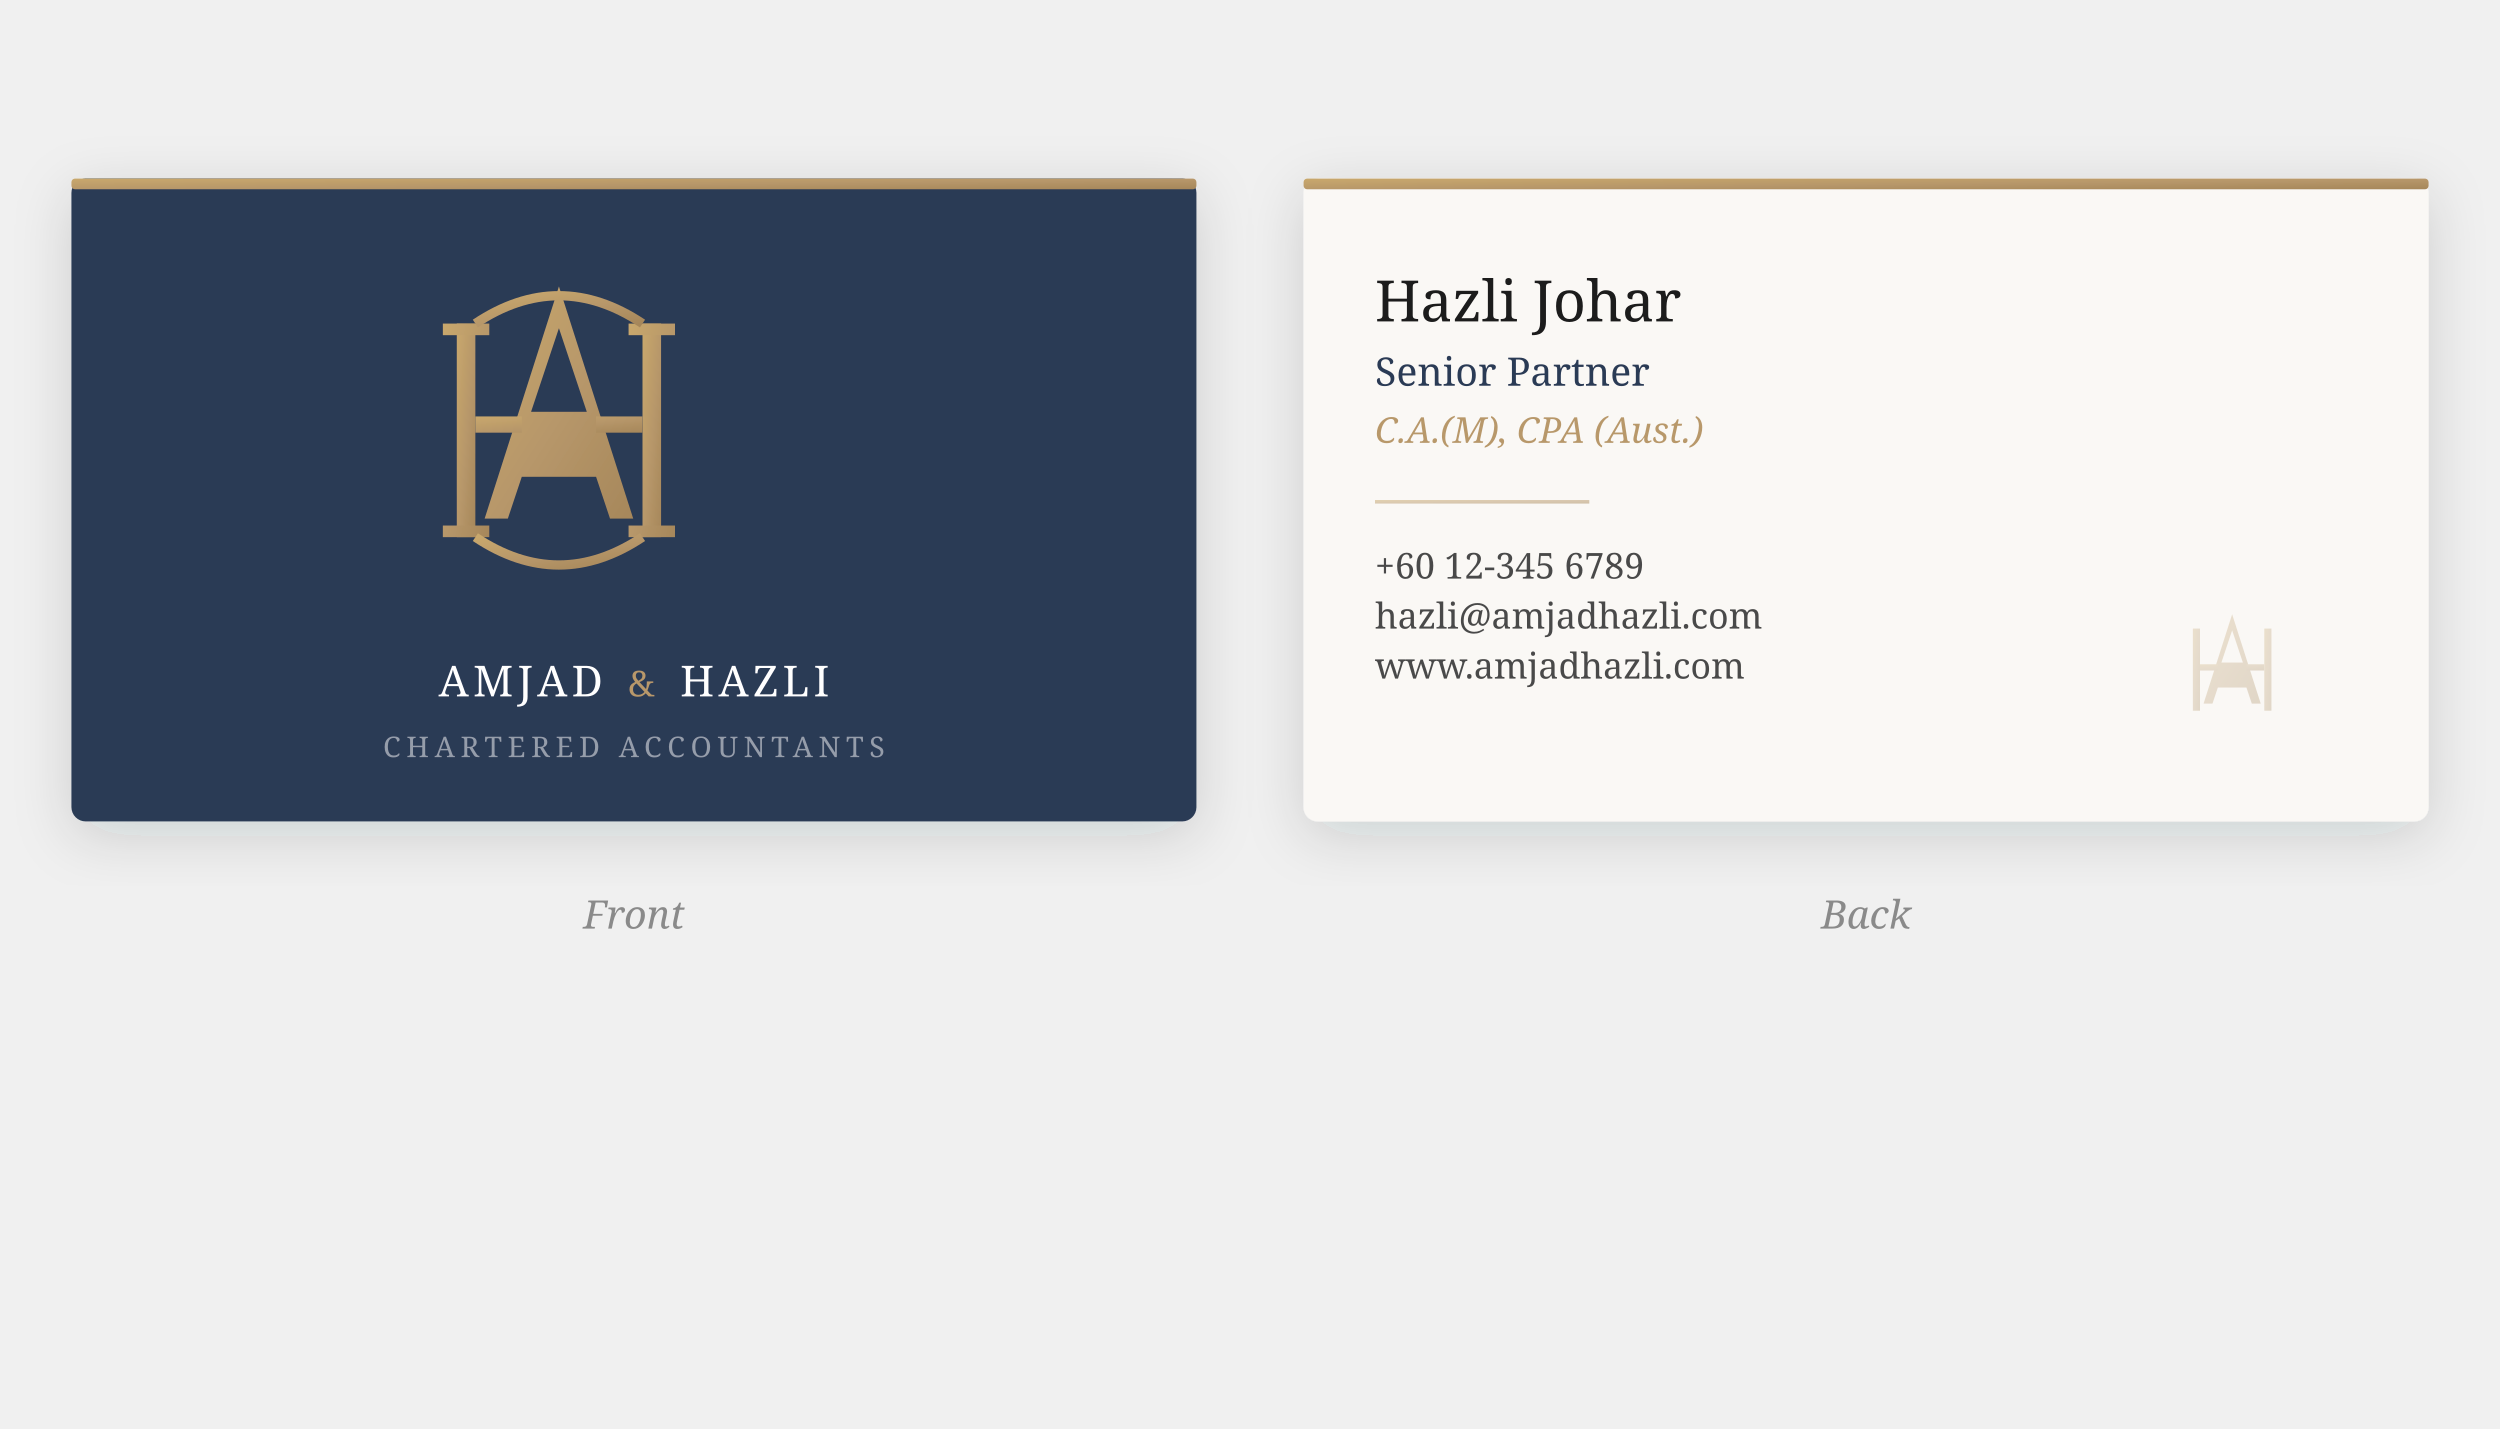
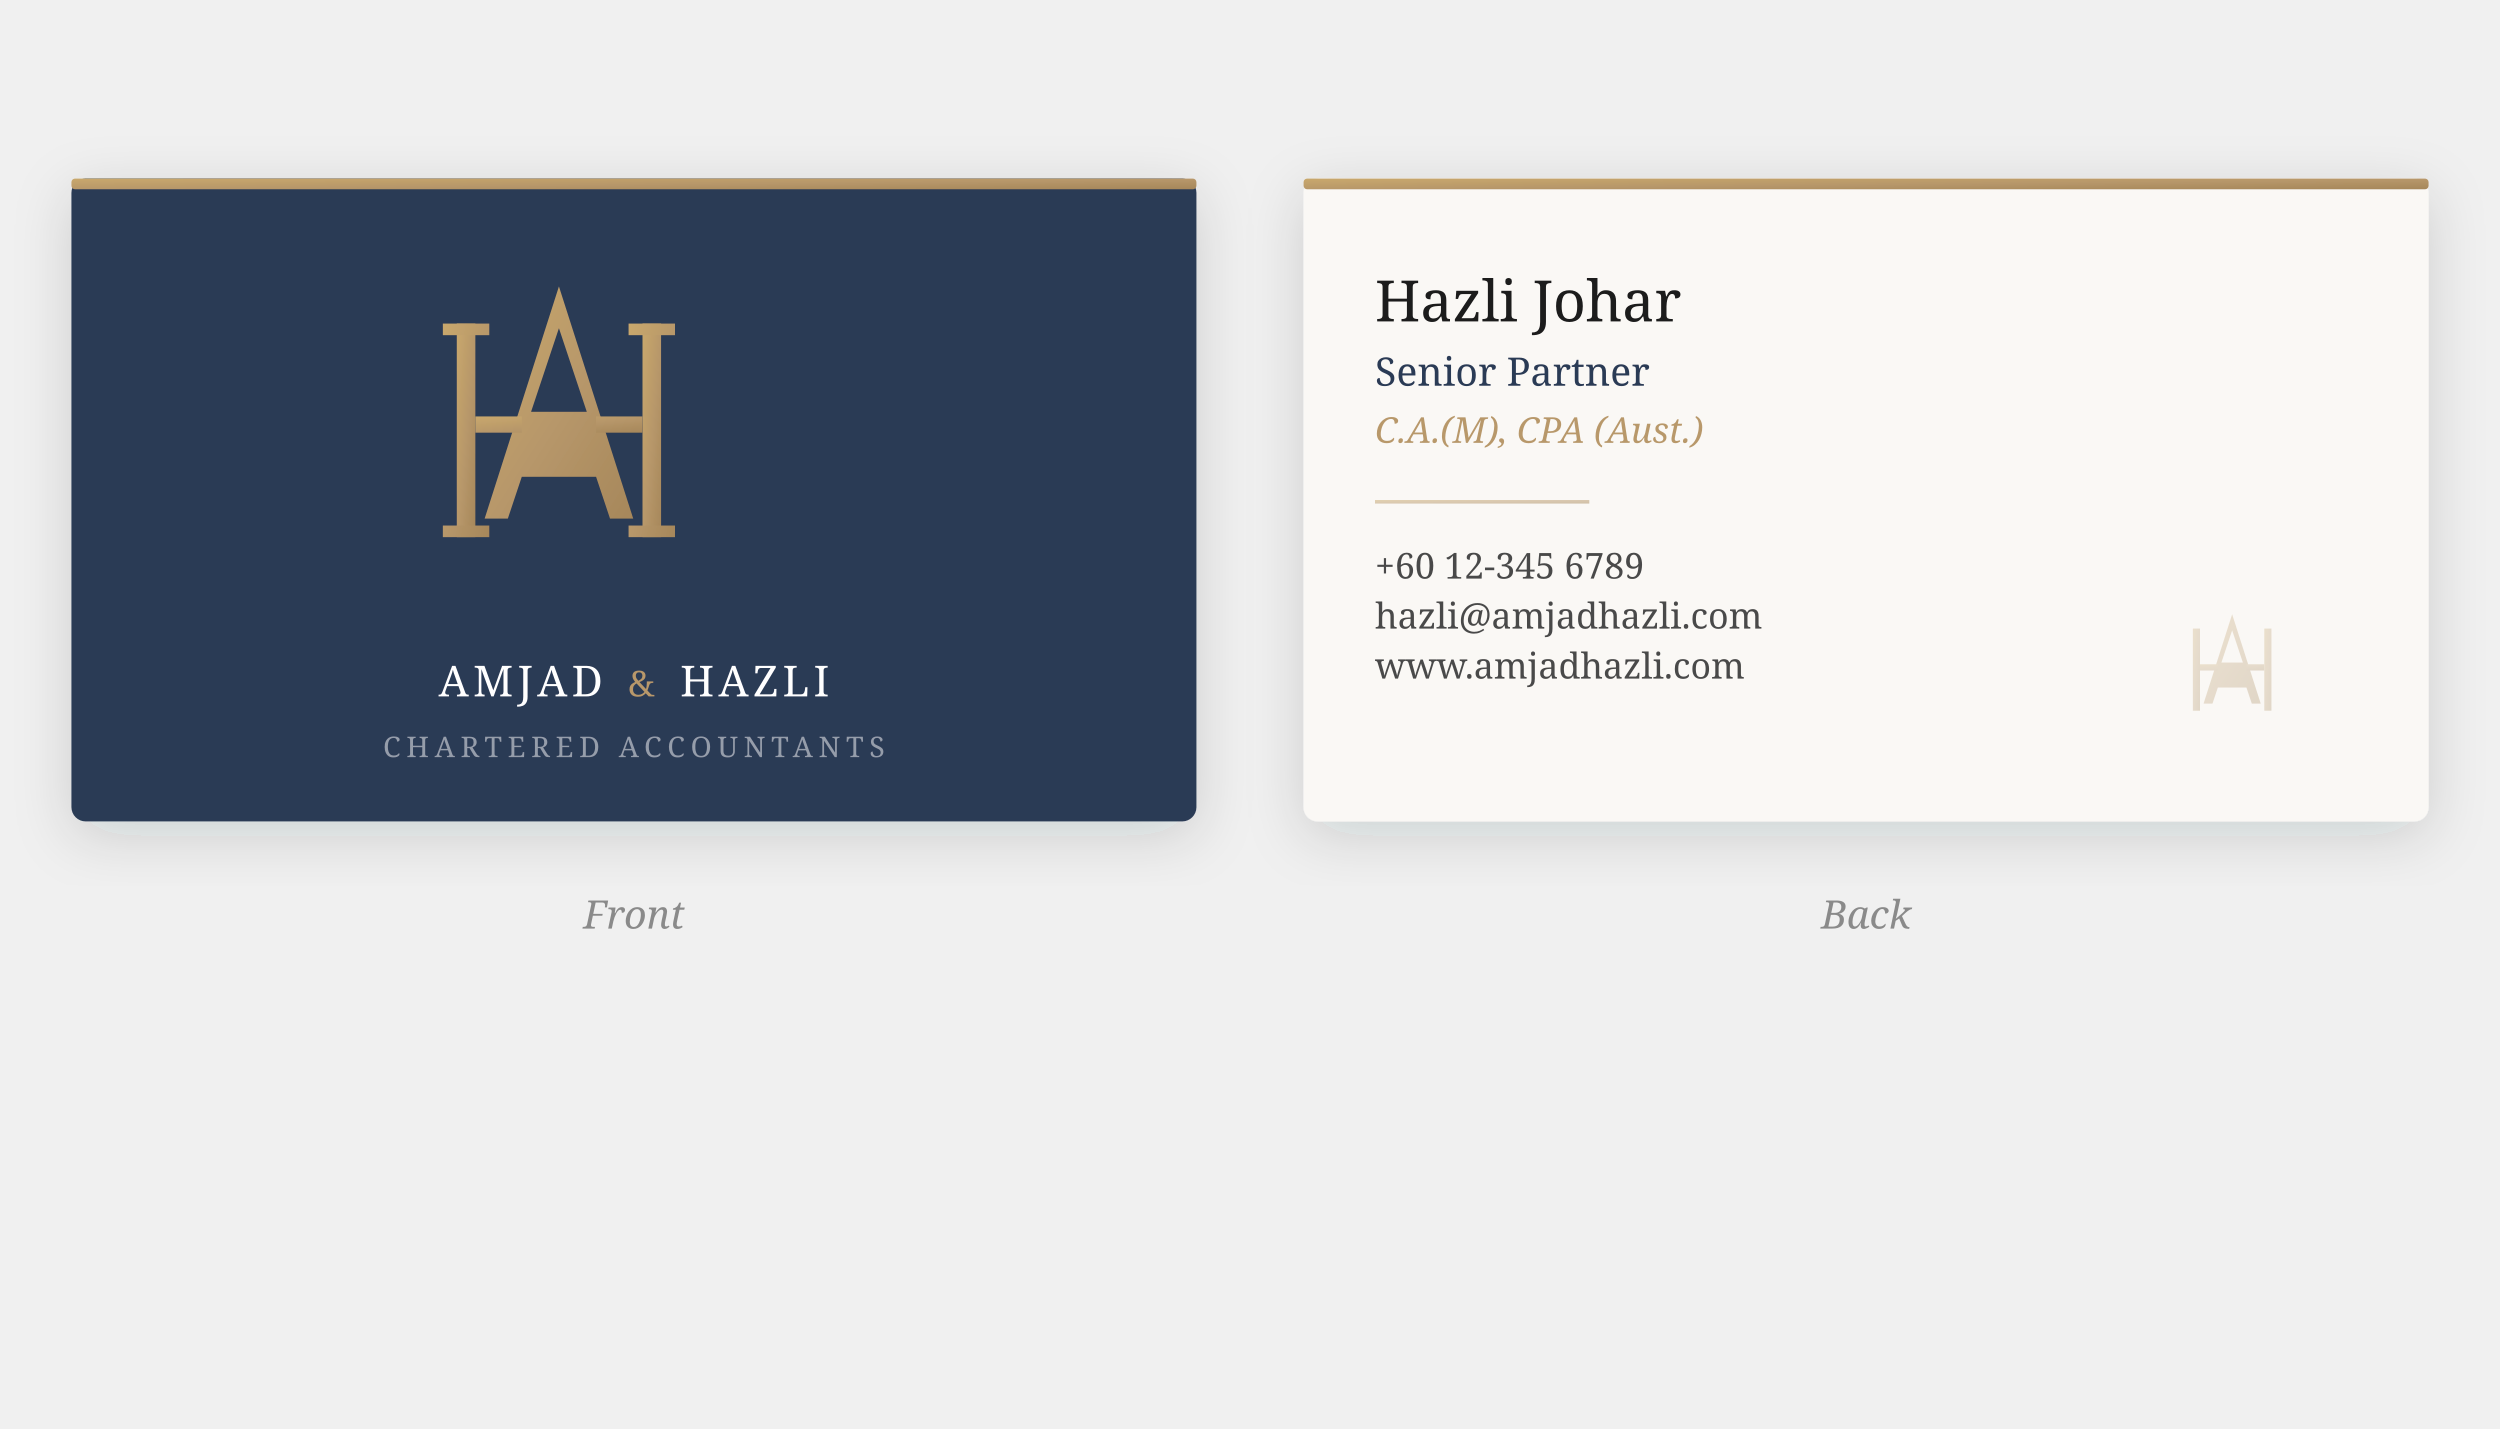
<svg xmlns="http://www.w3.org/2000/svg" viewBox="0 0 700 400" fill="none">
  <defs>
    <linearGradient id="gold" x1="0%" y1="0%" x2="100%" y2="100%">
      <stop offset="0%" stop-color="#C9A86C" />
      <stop offset="50%" stop-color="#B8986B" />
      <stop offset="100%" stop-color="#A6875A" />
    </linearGradient>
    <filter id="shadow" x="-10%" y="-10%" width="120%" height="120%">
      <feDropShadow dx="0" dy="4" stdDeviation="8" flood-color="#1A2536" flood-opacity="0.15" />
    </filter>
  </defs>
  <g filter="url(#shadow)">
    <rect x="20" y="50" width="315" height="180" rx="4" fill="#2B3A55" />
    <rect x="20" y="50" width="315" height="3" rx="1" fill="url(#gold)" />
    <g fill="url(#gold)" transform="translate(117.5, 75) scale(0.65)">
      <path d="M60 8L28 108h10l6-18h32l6 18h10L60 8zm0 18l12 36H48l12-36z" />
      <path d="M16 24h8v92h-8z" />
      <path d="M10 24h20v5H10zM10 111h20v5H10z" />
      <path d="M96 24h8v92h-8z" />
      <path d="M90 24h20v5H90zM90 111h20v5H90z" />
      <path d="M24 64h20v7H24zM76 64h20v7H76z" />
-       <path d="M24 24Q60 0 96 24" stroke="url(#gold)" stroke-width="4" fill="none" />
-       <path d="M24 116Q60 140 96 116" stroke="url(#gold)" stroke-width="4" fill="none" />
    </g>
    <text x="177.5" y="195" text-anchor="middle" font-family="'Playfair Display', Georgia, serif" font-size="12" font-weight="400" letter-spacing="0.1em" fill="white">
      <tspan>AMJAD</tspan>
      <tspan dx="4" font-size="10" fill="#B8986B">&amp;</tspan>
      <tspan dx="4">HAZLI</tspan>
    </text>
    <text x="177.5" y="212" text-anchor="middle" font-family="'Cormorant Garamond', Georgia, serif" font-size="8" letter-spacing="0.2em" fill="rgba(255,255,255,0.5)">
      CHARTERED ACCOUNTANTS
    </text>
  </g>
  <g filter="url(#shadow)">
    <rect x="365" y="50" width="315" height="180" rx="4" fill="#FAF8F5" />
    <rect x="365" y="50" width="315" height="3" rx="1" fill="url(#gold)" />
    <text x="385" y="90" font-family="'Playfair Display', Georgia, serif" font-size="16" font-weight="500" fill="#1A1A1A">
      Hazli Johar
    </text>
    <text x="385" y="108" font-family="'Cormorant Garamond', Georgia, serif" font-size="11" fill="#2B3A55">
      Senior Partner
    </text>
    <text x="385" y="124" font-family="'Cormorant Garamond', Georgia, serif" font-size="10" font-style="italic" fill="#B8986B">
      C.A.(M), CPA (Aust.)
    </text>
    <rect x="385" y="140" width="60" height="1" fill="url(#gold)" opacity="0.5" />
    <text x="385" y="162" font-family="'Cormorant Garamond', Georgia, serif" font-size="10" fill="#4A4A4A">
      <tspan>+60 12-345 6789</tspan>
      <tspan x="385" dy="14">hazli@amjadhazli.com</tspan>
      <tspan x="385" dy="14">www.amjadhazli.com</tspan>
    </text>
    <g fill="url(#gold)" transform="translate(610, 170) scale(0.25)" opacity="0.3">
      <path d="M60 8L28 108h10l6-18h32l6 18h10L60 8zm0 18l12 36H48l12-36z" />
      <path d="M16 24h8v92h-8z" />
      <path d="M96 24h8v92h-8z" />
      <path d="M24 64h20v7H24zM76 64h20v7H76z" />
    </g>
  </g>
  <text x="177.5" y="260" text-anchor="middle" font-family="'Cormorant Garamond', Georgia, serif" font-size="11" fill="#8A8A8A" font-style="italic">
    Front
  </text>
  <text x="522.5" y="260" text-anchor="middle" font-family="'Cormorant Garamond', Georgia, serif" font-size="11" fill="#8A8A8A" font-style="italic">
    Back
  </text>
</svg>
